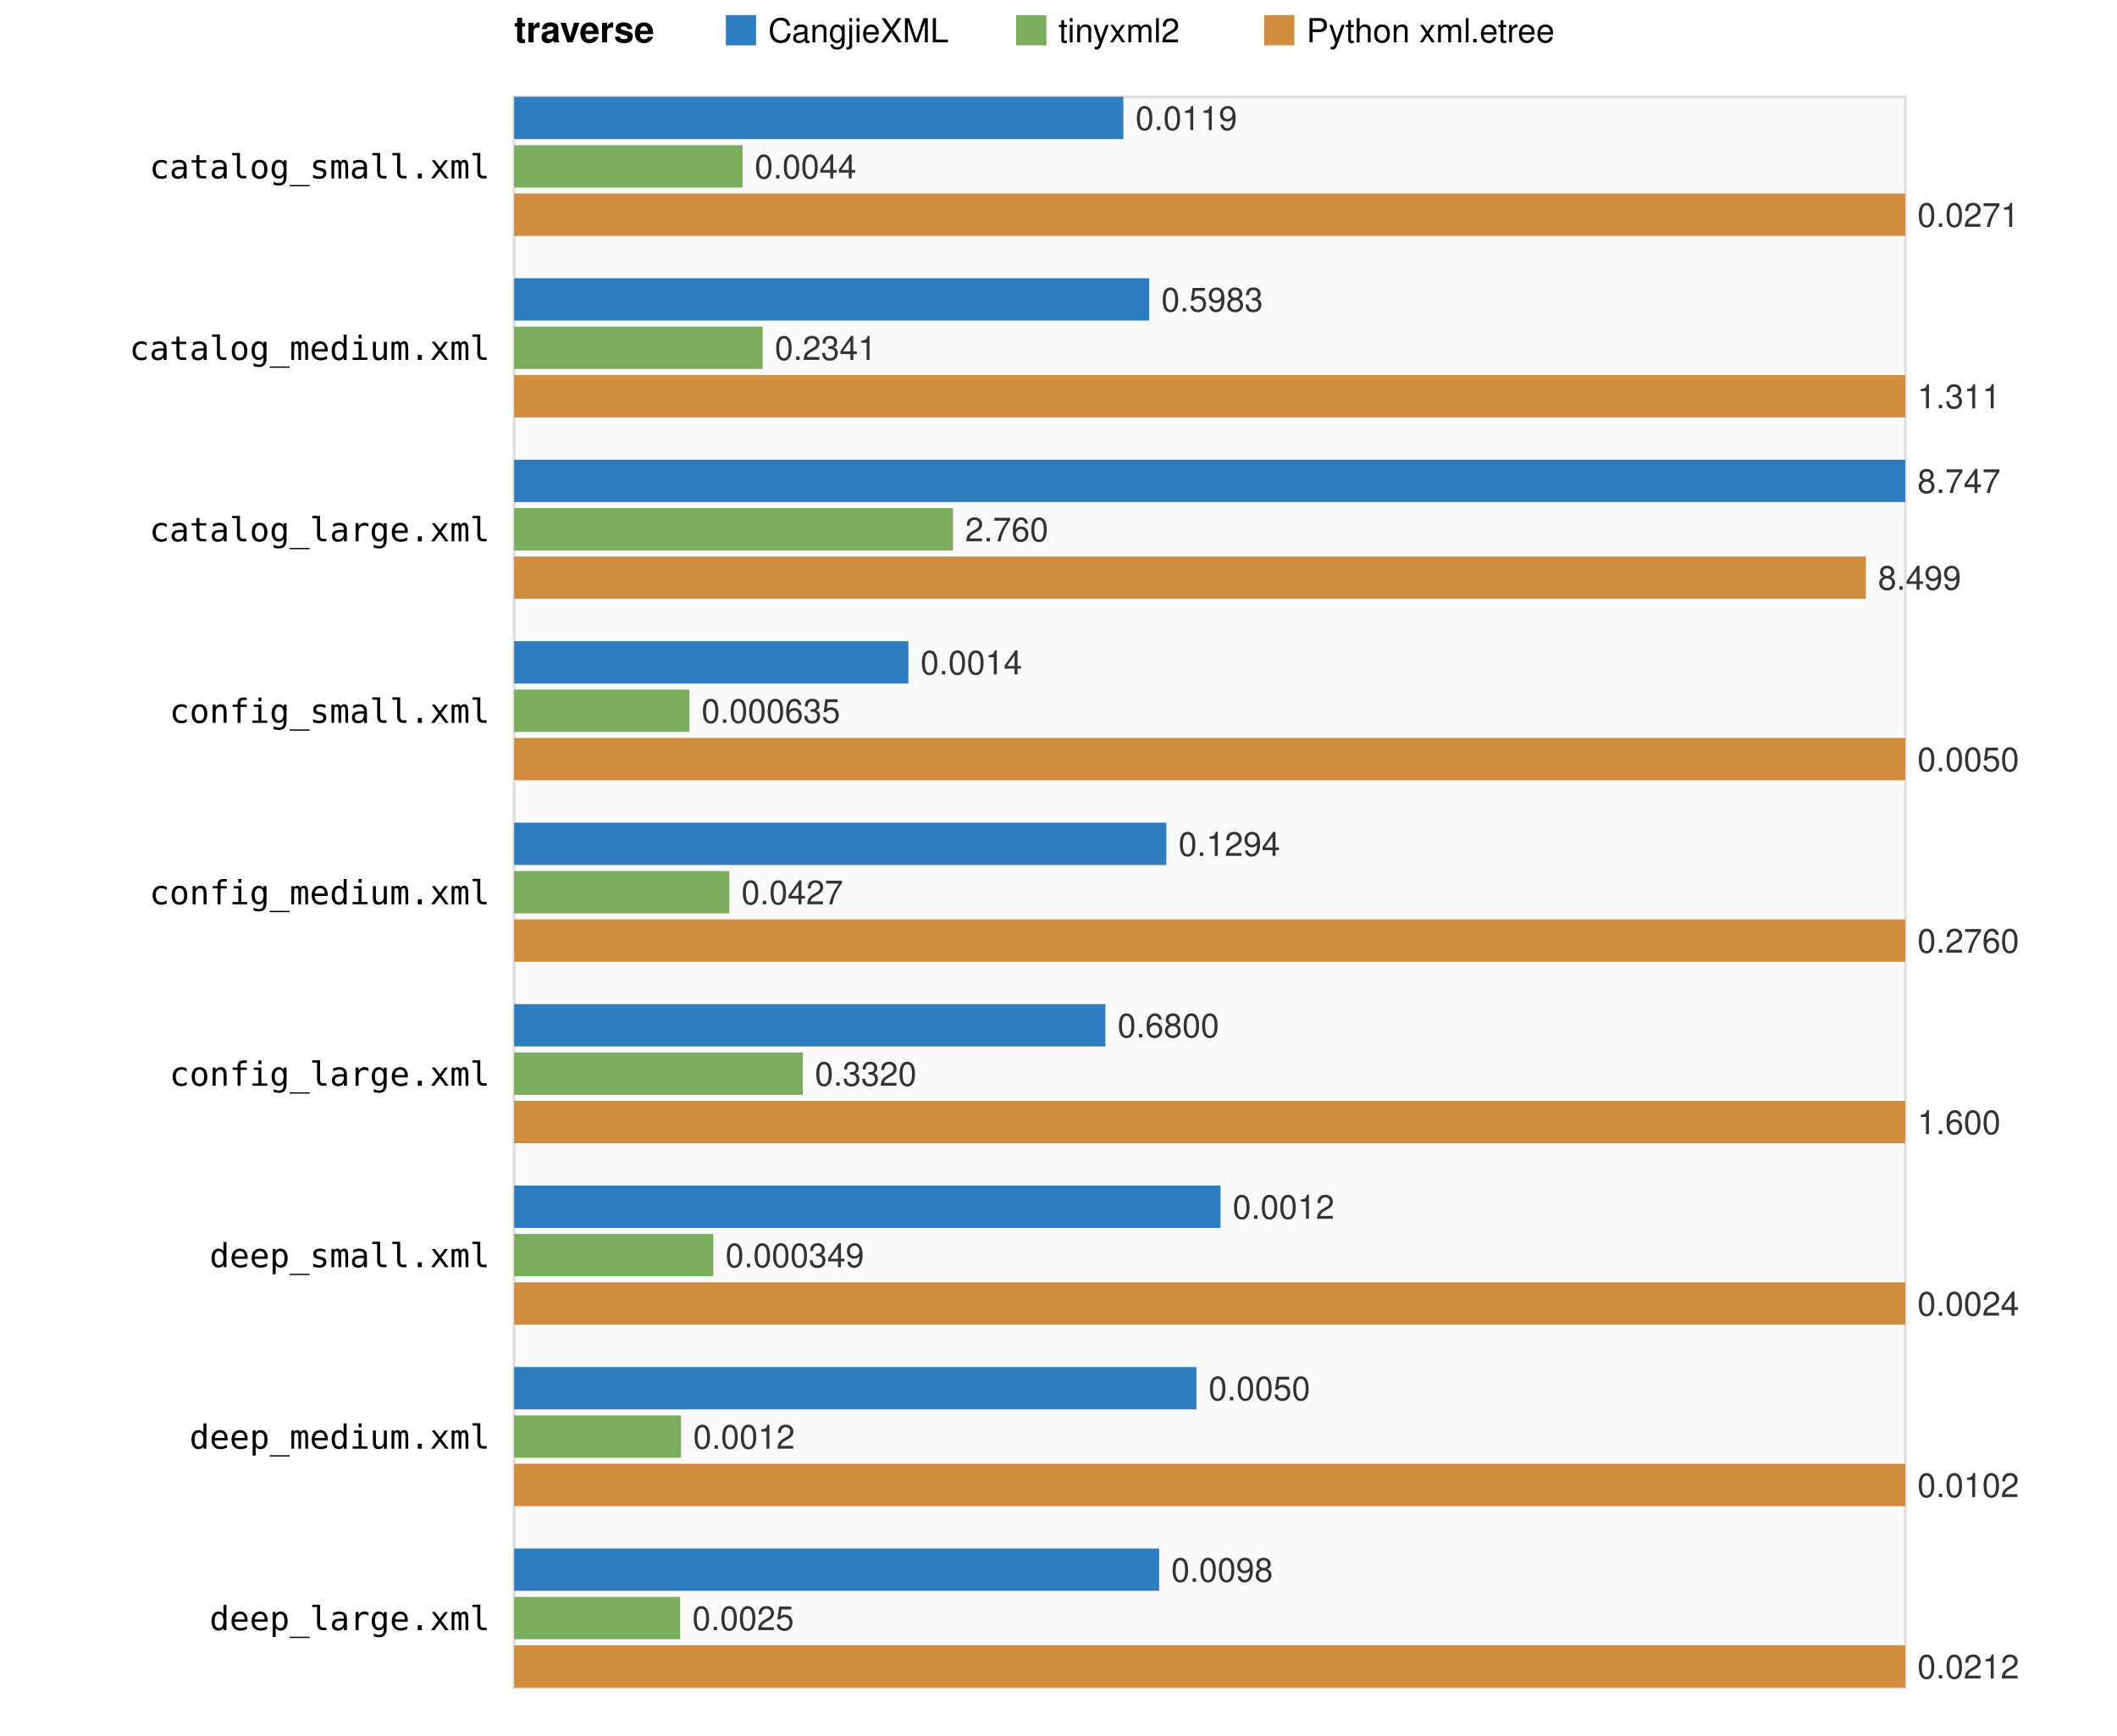
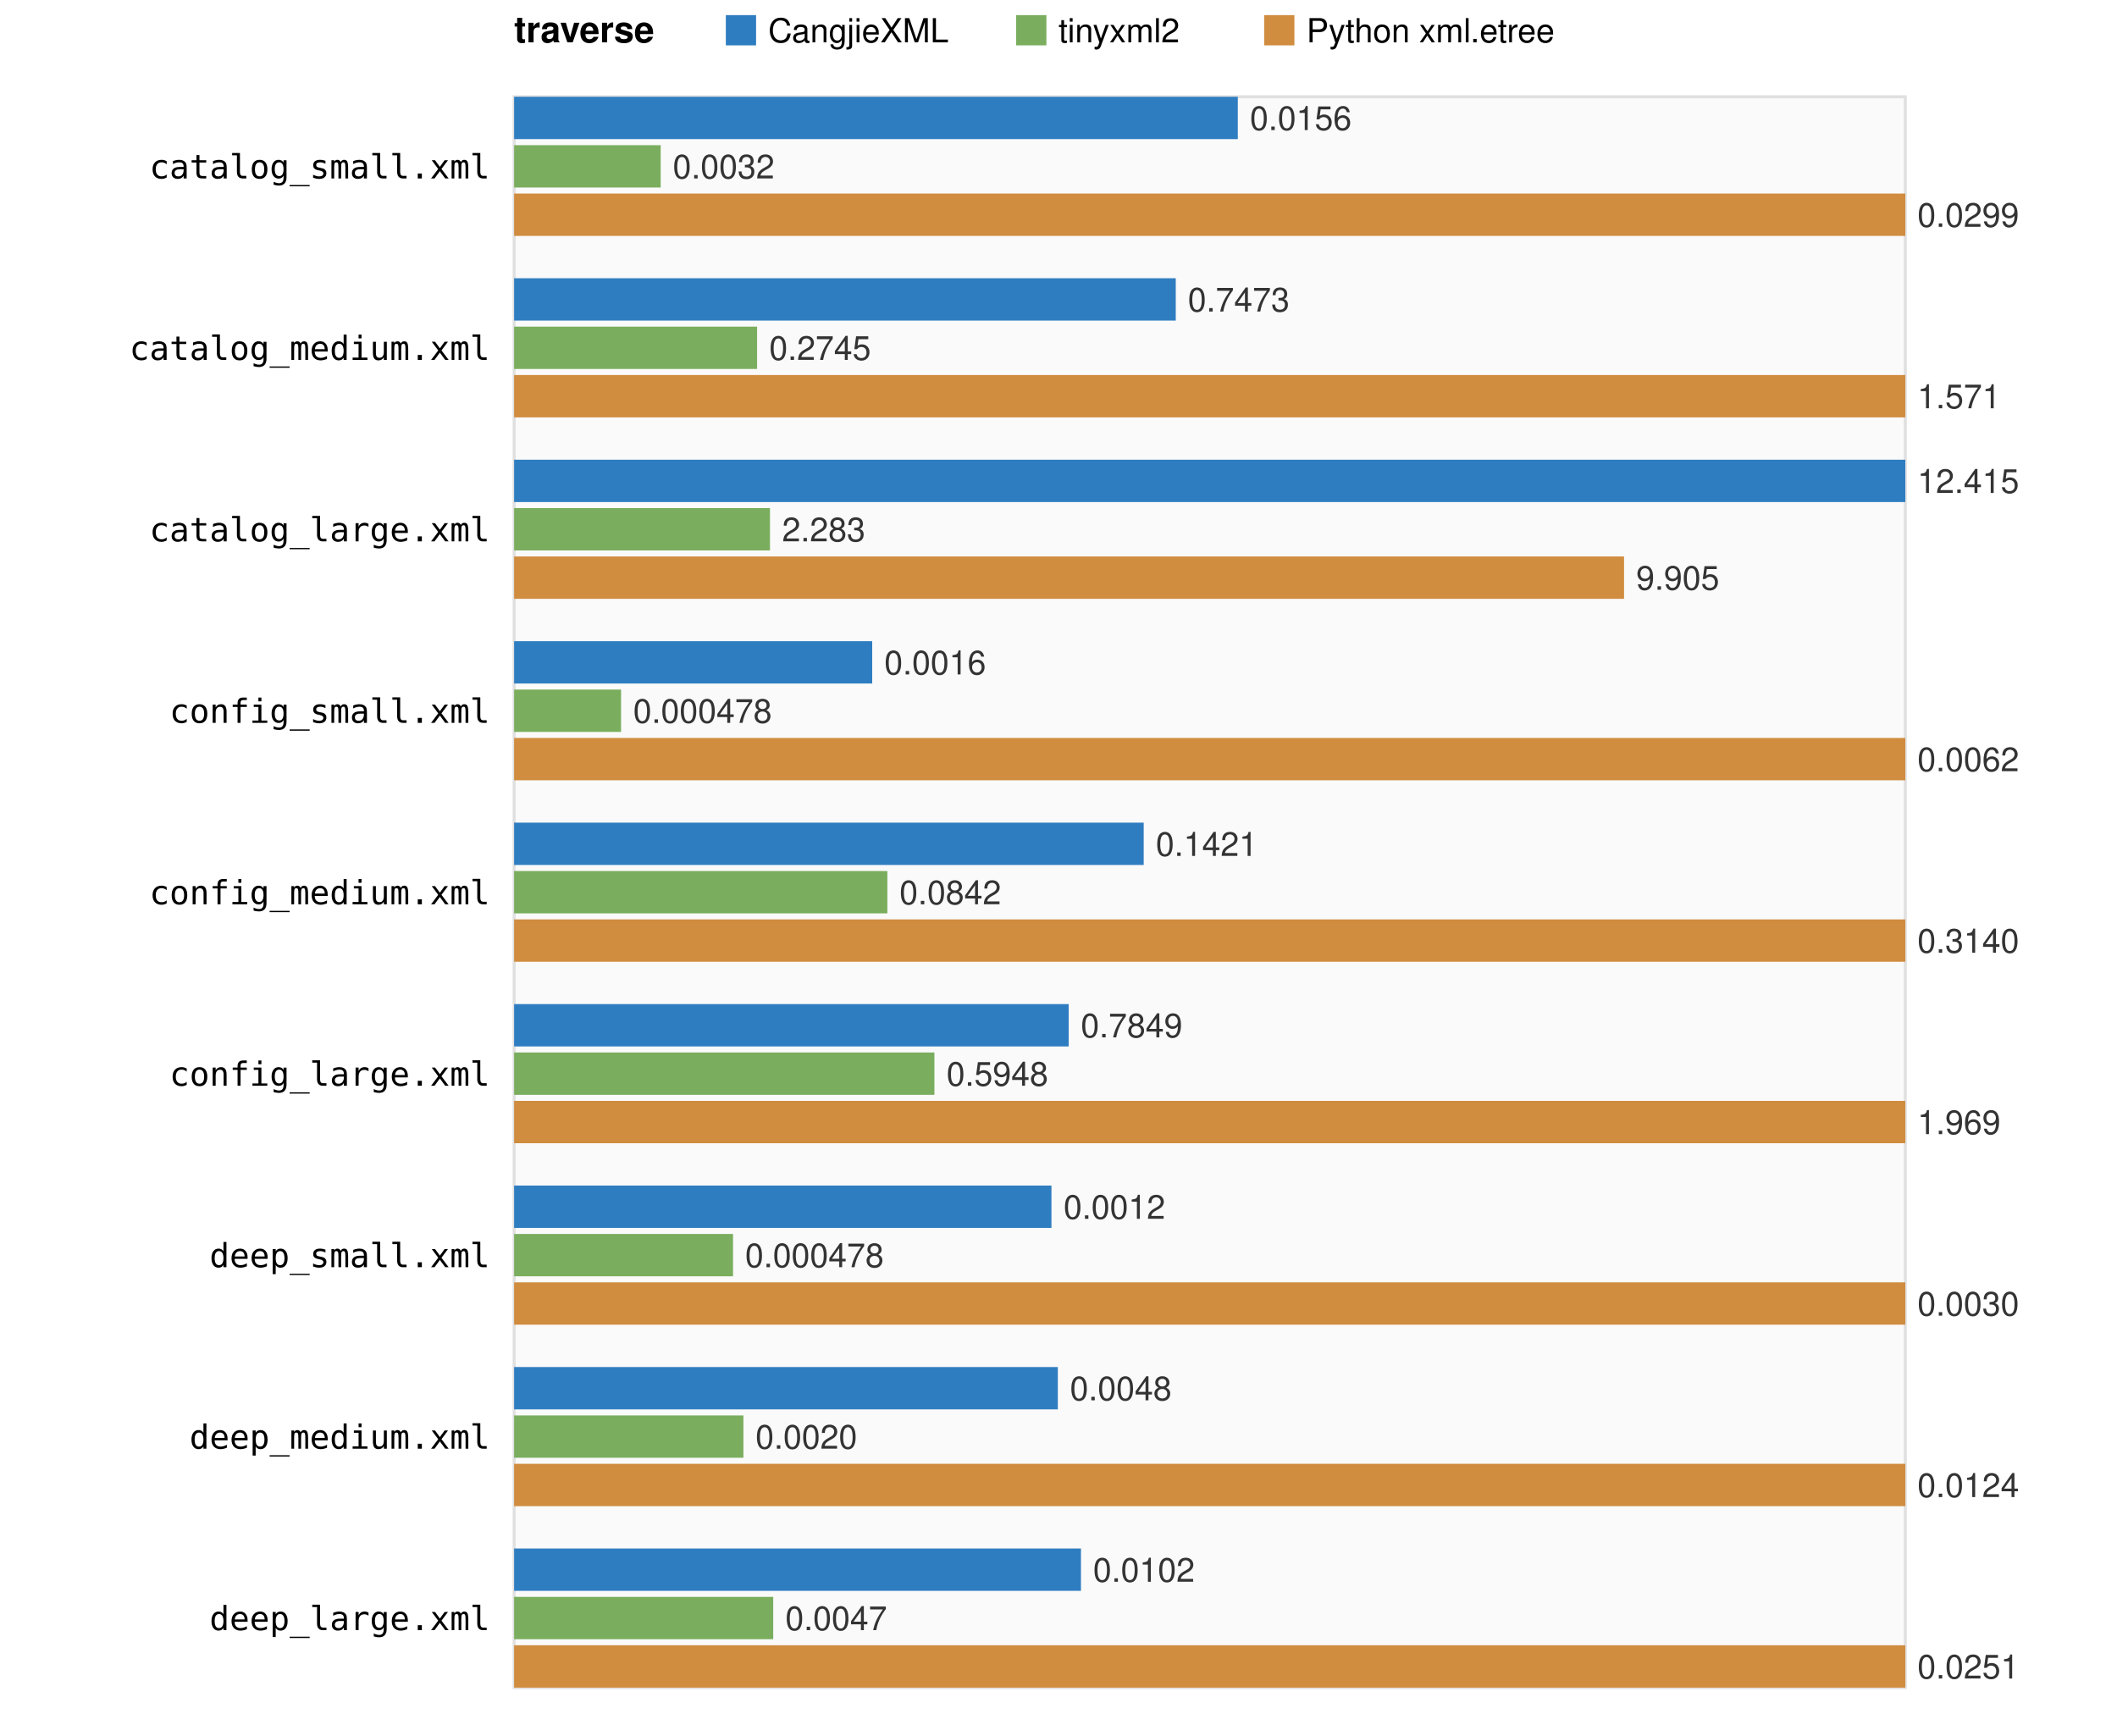
<svg xmlns="http://www.w3.org/2000/svg" viewBox="0 0 700 574" role="img" aria-label="traverse" font-family="-apple-system,Segoe UI,Helvetica,Arial,sans-serif" font-size="11">
  <text x="170" y="14" font-size="12" font-weight="600">traverse</text>
  <rect x="240" y="5" width="10" height="10" fill="#2F7DC1" />
  <text x="254" y="14">CangjieXML</text>
  <rect x="336" y="5" width="10" height="10" fill="#7AAE5E" />
  <text x="350" y="14">tinyxml2</text>
  <rect x="418" y="5" width="10" height="10" fill="#D08C3F" />
  <text x="432" y="14">Python xml.etree</text>
  <rect x="170" y="32" width="460" height="526" fill="#fafafa" stroke="#e0e0e0" />
  <text x="162" y="59.0" text-anchor="end" font-family="ui-monospace,Menlo,Consolas,monospace">catalog_small.xml</text>
-   <rect x="170" y="32" width="201.45" height="14" fill="#2F7DC1" />
-   <text x="375.45" y="43" fill="#333">0.0119</text>
-   <rect x="170" y="48" width="75.53" height="14" fill="#7AAE5E" />
-   <text x="249.53" y="59" fill="#333">0.0044</text>
+   <rect x="170" y="32" width="239.29" height="14" fill="#2F7DC1" />
+   <text x="413.29" y="43" fill="#333">0.0156</text>
+   <rect x="170" y="48" width="48.46" height="14" fill="#7AAE5E" />
+   <text x="222.46" y="59" fill="#333">0.0032</text>
  <rect x="170" y="64" width="460.00" height="14" fill="#D08C3F" />
-   <text x="634.00" y="75" fill="#333">0.0271</text>
+   <text x="634.00" y="75" fill="#333">0.0299</text>
  <text x="162" y="119.0" text-anchor="end" font-family="ui-monospace,Menlo,Consolas,monospace">catalog_medium.xml</text>
-   <rect x="170" y="92" width="209.99" height="14" fill="#2F7DC1" />
-   <text x="383.99" y="103" fill="#333">0.5983</text>
-   <rect x="170" y="108" width="82.18" height="14" fill="#7AAE5E" />
-   <text x="256.18" y="119" fill="#333">0.2341</text>
+   <rect x="170" y="92" width="218.77" height="14" fill="#2F7DC1" />
+   <text x="392.77" y="103" fill="#333">0.7473</text>
+   <rect x="170" y="108" width="80.34" height="14" fill="#7AAE5E" />
+   <text x="254.34" y="119" fill="#333">0.2745</text>
  <rect x="170" y="124" width="460.00" height="14" fill="#D08C3F" />
-   <text x="634.00" y="135" fill="#333">1.311</text>
+   <text x="634.00" y="135" fill="#333">1.571</text>
  <text x="162" y="179.0" text-anchor="end" font-family="ui-monospace,Menlo,Consolas,monospace">catalog_large.xml</text>
  <rect x="170" y="152" width="460.00" height="14" fill="#2F7DC1" />
-   <text x="634.00" y="163" fill="#333">8.747</text>
-   <rect x="170" y="168" width="145.13" height="14" fill="#7AAE5E" />
-   <text x="319.13" y="179" fill="#333">2.760</text>
-   <rect x="170" y="184" width="446.97" height="14" fill="#D08C3F" />
-   <text x="620.97" y="195" fill="#333">8.499</text>
+   <text x="634.00" y="163" fill="#333">12.415</text>
+   <rect x="170" y="168" width="84.60" height="14" fill="#7AAE5E" />
+   <text x="258.60" y="179" fill="#333">2.283</text>
+   <rect x="170" y="184" width="367.00" height="14" fill="#D08C3F" />
+   <text x="541.00" y="195" fill="#333">9.905</text>
  <text x="162" y="239.0" text-anchor="end" font-family="ui-monospace,Menlo,Consolas,monospace">config_small.xml</text>
-   <rect x="170" y="212" width="130.36" height="14" fill="#2F7DC1" />
-   <text x="304.36" y="223" fill="#333">0.0014</text>
-   <rect x="170" y="228" width="57.96" height="14" fill="#7AAE5E" />
-   <text x="231.96" y="239" fill="#333">0.000635</text>
+   <rect x="170" y="212" width="118.40" height="14" fill="#2F7DC1" />
+   <text x="292.40" y="223" fill="#333">0.0016</text>
+   <rect x="170" y="228" width="35.36" height="14" fill="#7AAE5E" />
+   <text x="209.36" y="239" fill="#333">0.000478</text>
  <rect x="170" y="244" width="460.00" height="14" fill="#D08C3F" />
-   <text x="634.00" y="255" fill="#333">0.0050</text>
+   <text x="634.00" y="255" fill="#333">0.0062</text>
  <text x="162" y="299.0" text-anchor="end" font-family="ui-monospace,Menlo,Consolas,monospace">config_medium.xml</text>
-   <rect x="170" y="272" width="215.66" height="14" fill="#2F7DC1" />
-   <text x="389.66" y="283" fill="#333">0.1294</text>
-   <rect x="170" y="288" width="71.15" height="14" fill="#7AAE5E" />
-   <text x="245.15" y="299" fill="#333">0.0427</text>
+   <rect x="170" y="272" width="208.17" height="14" fill="#2F7DC1" />
+   <text x="382.17" y="283" fill="#333">0.1421</text>
+   <rect x="170" y="288" width="123.41" height="14" fill="#7AAE5E" />
+   <text x="297.41" y="299" fill="#333">0.0842</text>
  <rect x="170" y="304" width="460.00" height="14" fill="#D08C3F" />
-   <text x="634.00" y="315" fill="#333">0.2760</text>
+   <text x="634.00" y="315" fill="#333">0.3140</text>
  <text x="162" y="359.0" text-anchor="end" font-family="ui-monospace,Menlo,Consolas,monospace">config_large.xml</text>
-   <rect x="170" y="332" width="195.50" height="14" fill="#2F7DC1" />
-   <text x="369.50" y="343" fill="#333">0.6800</text>
-   <rect x="170" y="348" width="95.44" height="14" fill="#7AAE5E" />
-   <text x="269.44" y="359" fill="#333">0.3320</text>
+   <rect x="170" y="332" width="183.37" height="14" fill="#2F7DC1" />
+   <text x="357.37" y="343" fill="#333">0.7849</text>
+   <rect x="170" y="348" width="138.97" height="14" fill="#7AAE5E" />
+   <text x="312.97" y="359" fill="#333">0.5948</text>
  <rect x="170" y="364" width="460.00" height="14" fill="#D08C3F" />
-   <text x="634.00" y="375" fill="#333">1.600</text>
+   <text x="634.00" y="375" fill="#333">1.969</text>
  <text x="162" y="419.0" text-anchor="end" font-family="ui-monospace,Menlo,Consolas,monospace">deep_small.xml</text>
-   <rect x="170" y="392" width="233.58" height="14" fill="#2F7DC1" />
-   <text x="407.58" y="403" fill="#333">0.0012</text>
-   <rect x="170" y="408" width="65.86" height="14" fill="#7AAE5E" />
-   <text x="239.86" y="419" fill="#333">0.000349</text>
+   <rect x="170" y="392" width="177.67" height="14" fill="#2F7DC1" />
+   <text x="351.67" y="403" fill="#333">0.0012</text>
+   <rect x="170" y="408" width="72.38" height="14" fill="#7AAE5E" />
+   <text x="246.38" y="419" fill="#333">0.000478</text>
  <rect x="170" y="424" width="460.00" height="14" fill="#D08C3F" />
-   <text x="634.00" y="435" fill="#333">0.0024</text>
+   <text x="634.00" y="435" fill="#333">0.0030</text>
  <text x="162" y="479.0" text-anchor="end" font-family="ui-monospace,Menlo,Consolas,monospace">deep_medium.xml</text>
-   <rect x="170" y="452" width="225.61" height="14" fill="#2F7DC1" />
-   <text x="399.61" y="463" fill="#333">0.0050</text>
-   <rect x="170" y="468" width="55.19" height="14" fill="#7AAE5E" />
-   <text x="229.19" y="479" fill="#333">0.0012</text>
+   <rect x="170" y="452" width="179.78" height="14" fill="#2F7DC1" />
+   <text x="353.78" y="463" fill="#333">0.0048</text>
+   <rect x="170" y="468" width="75.81" height="14" fill="#7AAE5E" />
+   <text x="249.81" y="479" fill="#333">0.0020</text>
  <rect x="170" y="484" width="460.00" height="14" fill="#D08C3F" />
-   <text x="634.00" y="495" fill="#333">0.0102</text>
+   <text x="634.00" y="495" fill="#333">0.0124</text>
  <text x="162" y="539.0" text-anchor="end" font-family="ui-monospace,Menlo,Consolas,monospace">deep_large.xml</text>
-   <rect x="170" y="512" width="213.27" height="14" fill="#2F7DC1" />
-   <text x="387.27" y="523" fill="#333">0.0098</text>
-   <rect x="170" y="528" width="54.90" height="14" fill="#7AAE5E" />
-   <text x="228.90" y="539" fill="#333">0.0025</text>
+   <rect x="170" y="512" width="187.43" height="14" fill="#2F7DC1" />
+   <text x="361.43" y="523" fill="#333">0.0102</text>
+   <rect x="170" y="528" width="85.67" height="14" fill="#7AAE5E" />
+   <text x="259.67" y="539" fill="#333">0.0047</text>
  <rect x="170" y="544" width="460.00" height="14" fill="#D08C3F" />
-   <text x="634.00" y="555" fill="#333">0.0212</text>
+   <text x="634.00" y="555" fill="#333">0.0251</text>
</svg>
